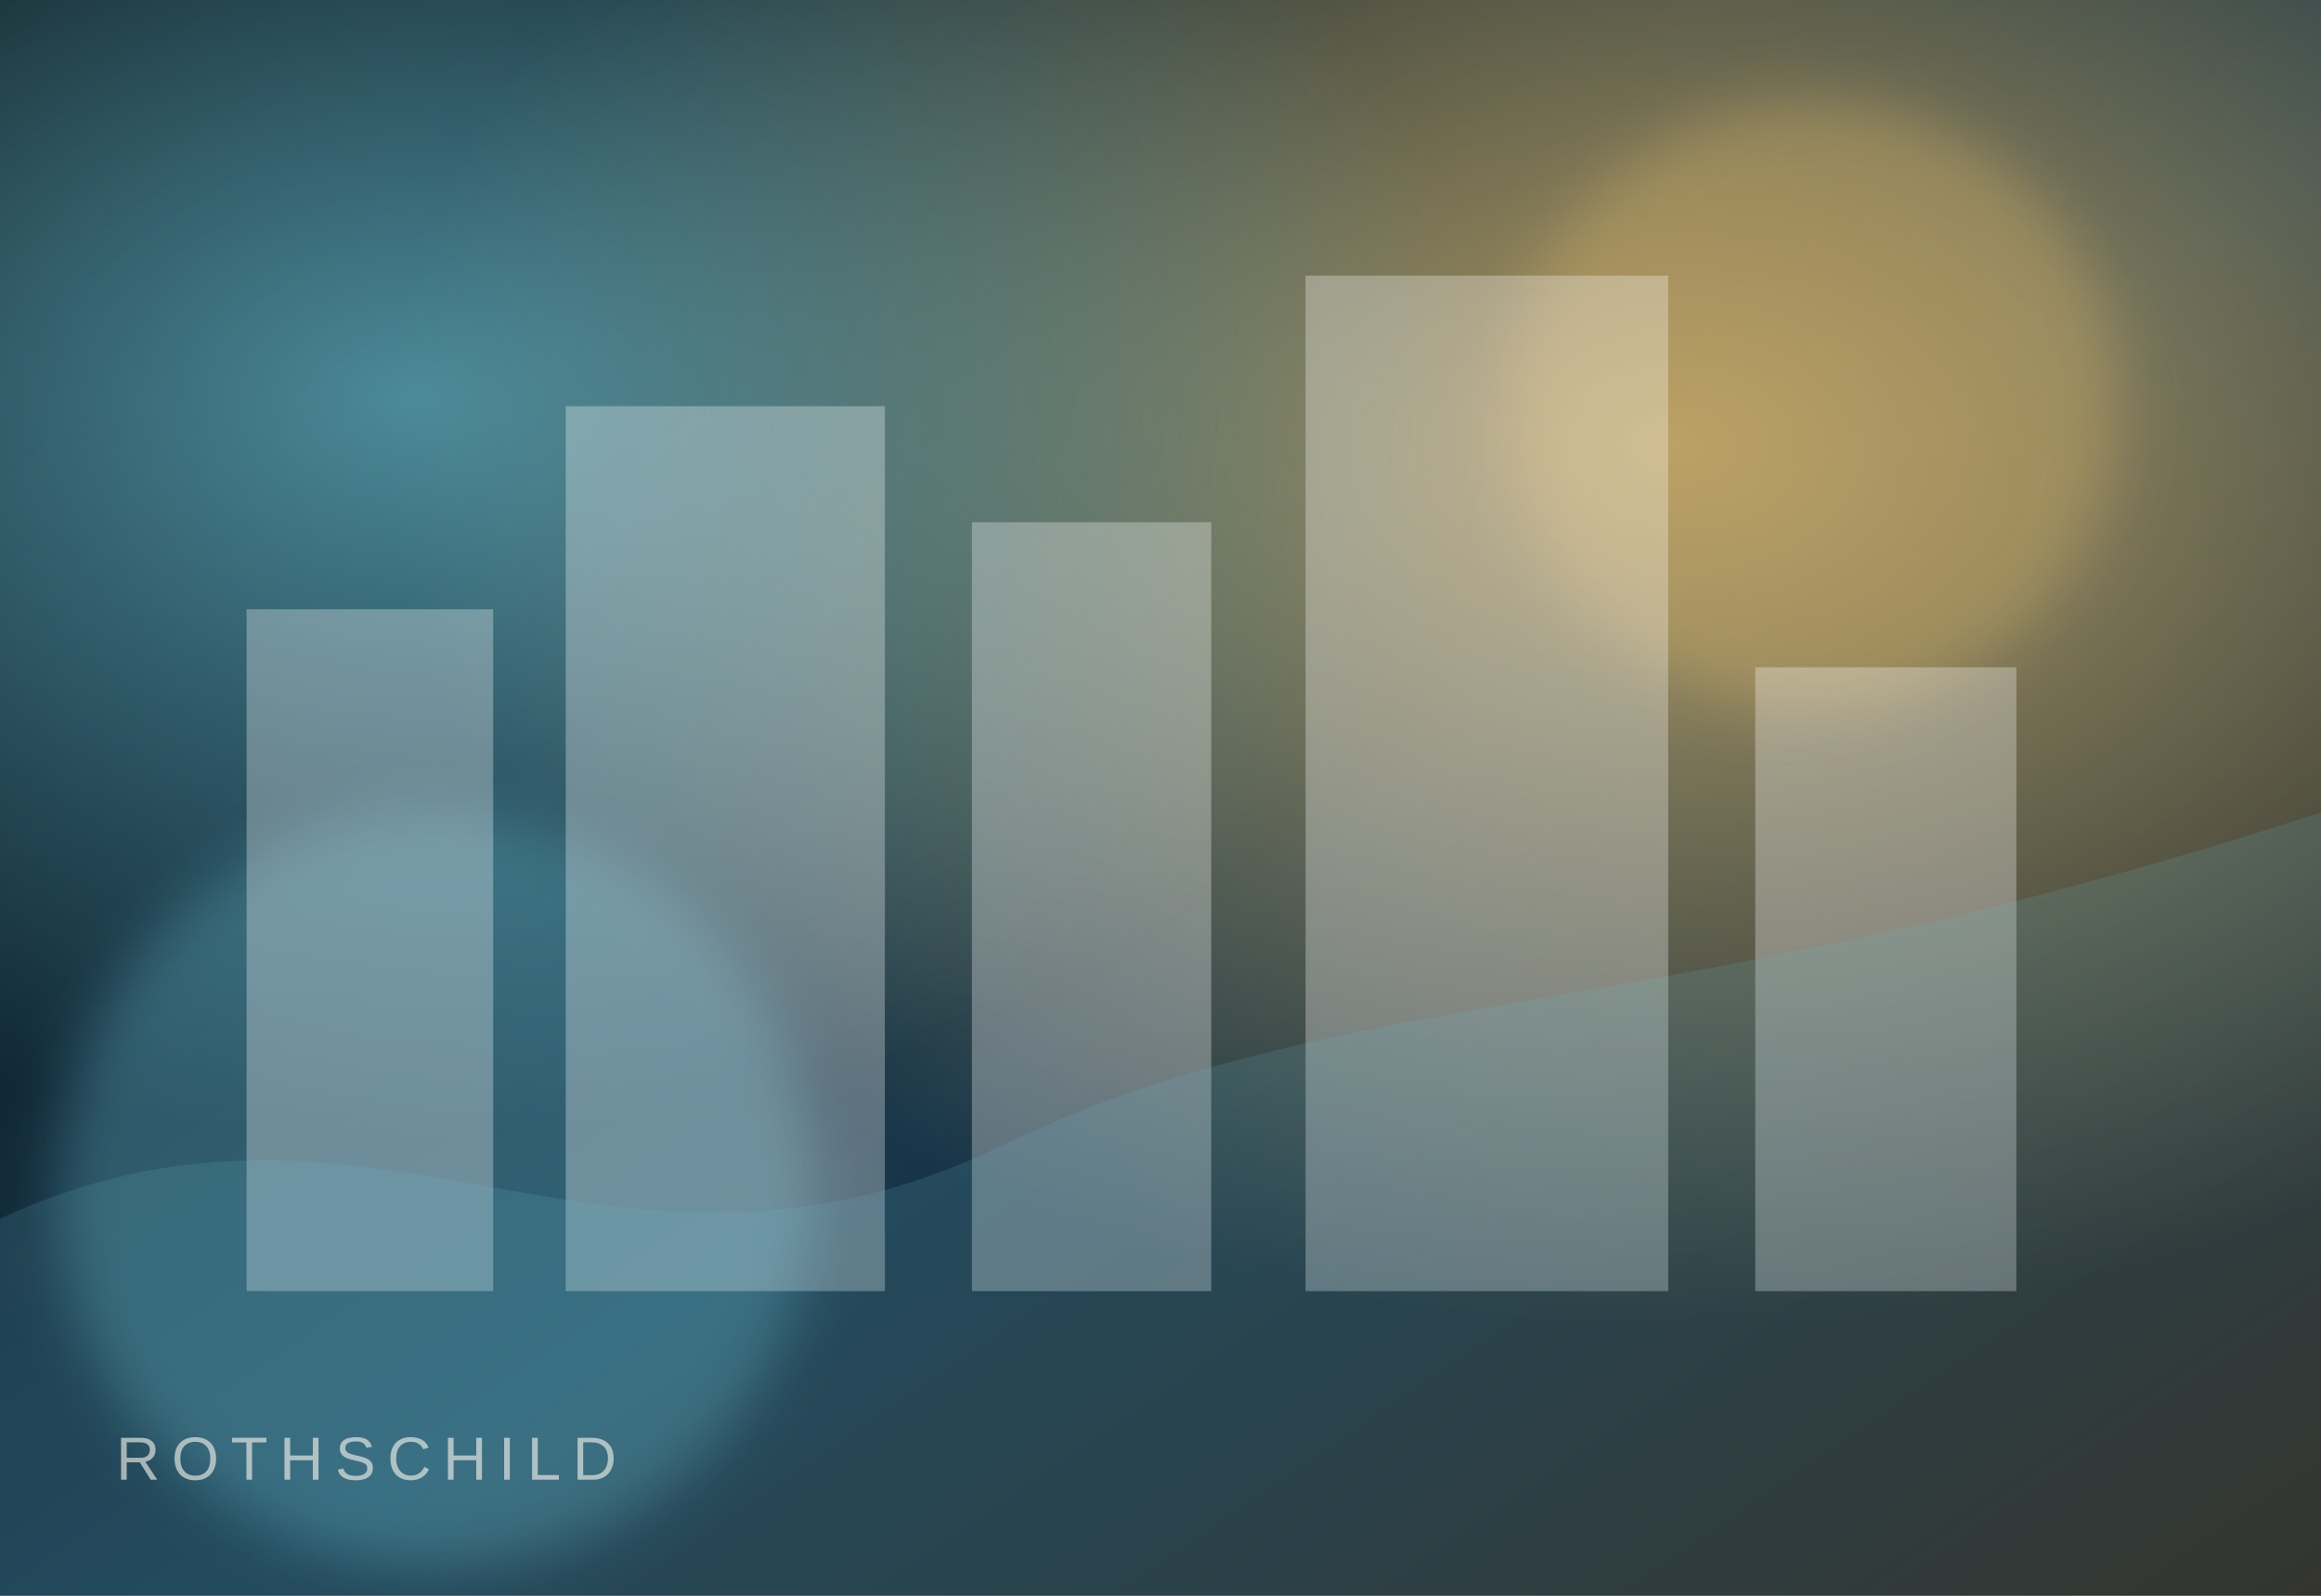
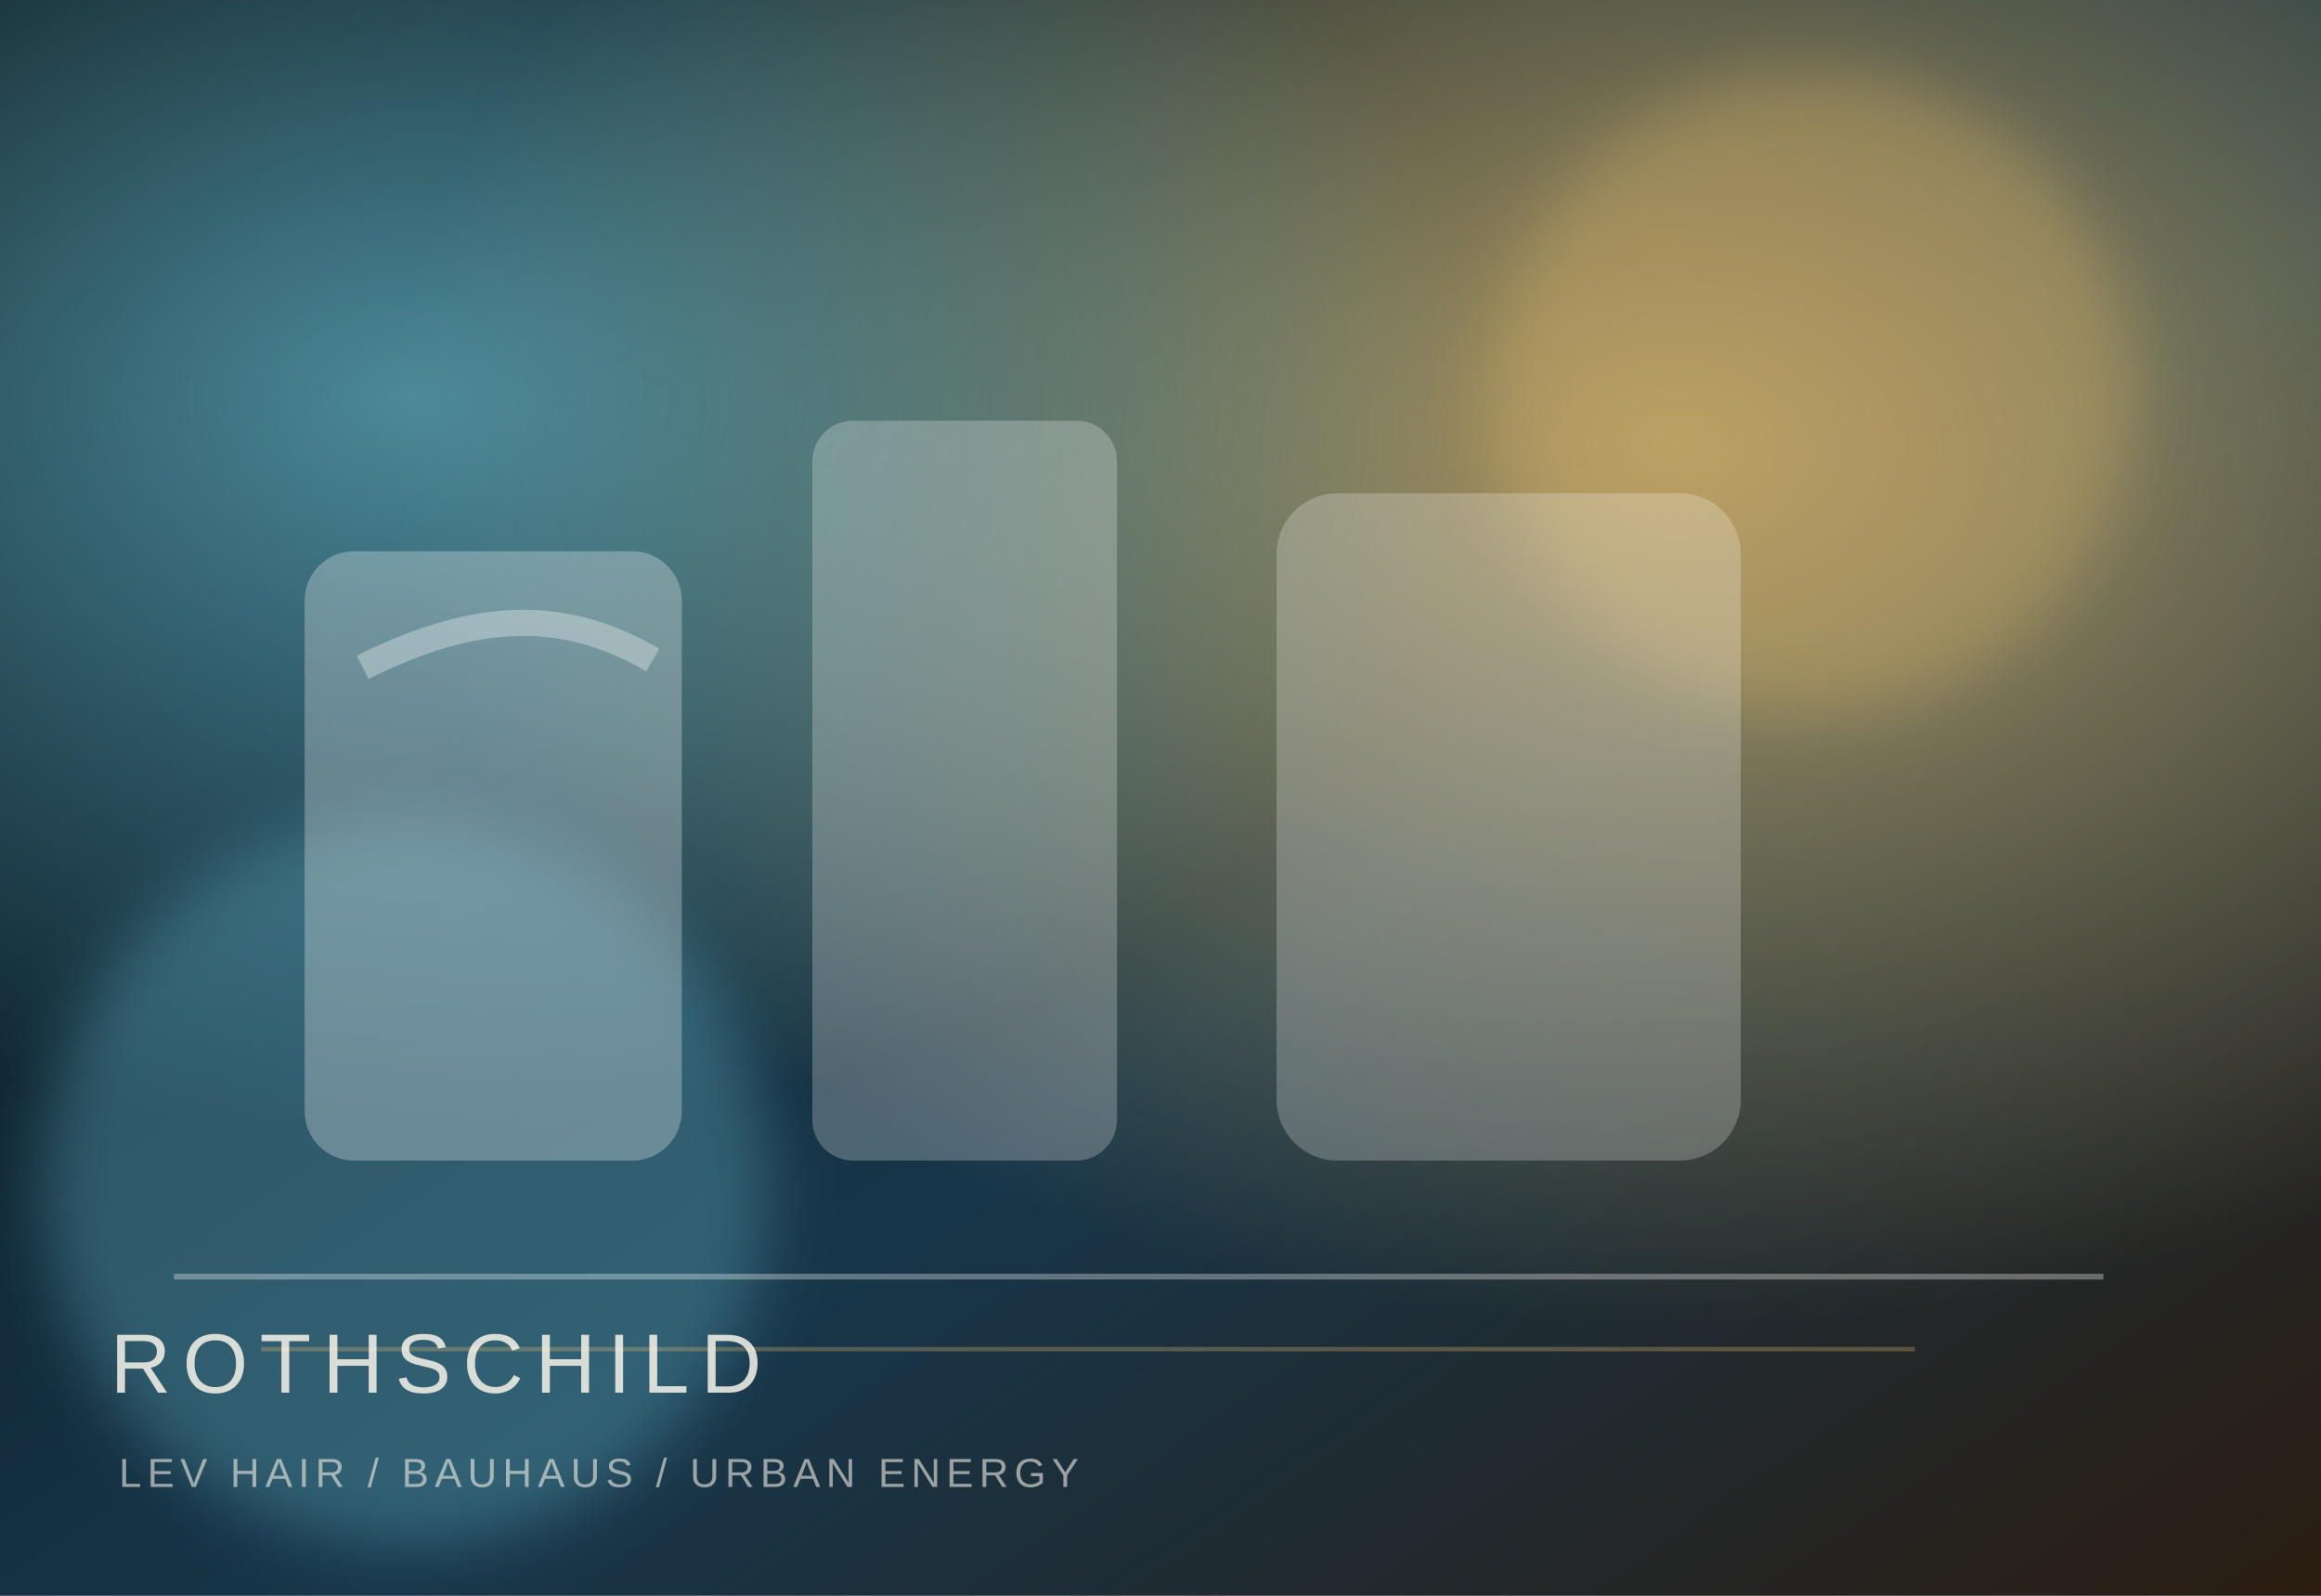
<svg xmlns="http://www.w3.org/2000/svg" width="1600" height="1100" viewBox="0 0 1600 1100">
  <defs>
    <linearGradient id="g" x1="0" y1="0" x2="1" y2="1">
      <stop offset="0" stop-color="#071014" />
-       <stop offset="0.55" stop-color="#17364A" />
+       <stop offset="0.58" stop-color="#17364A" />
      <stop offset="1" stop-color="#2b1d11" />
    </linearGradient>
    <radialGradient id="r" cx="72%" cy="28%" r="55%">
      <stop offset="0" stop-color="#D8B46A" stop-opacity="0.78" />
      <stop offset="1" stop-color="#D8B46A" stop-opacity="0" />
    </radialGradient>
    <radialGradient id="b" cx="18%" cy="25%" r="46%">
      <stop offset="0" stop-color="#66B7C9" stop-opacity="0.70" />
      <stop offset="1" stop-color="#66B7C9" stop-opacity="0" />
    </radialGradient>
    <filter id="blur">
-       <feGaussianBlur stdDeviation="20" />
+       <feGaussianBlur stdDeviation="22" />
    </filter>
  </defs>
  <rect width="1600" height="1100" fill="url(#g)" />
  <rect width="1600" height="1100" fill="url(#r)" />
  <rect width="1600" height="1100" fill="url(#b)" />
  <g opacity="0.34" filter="url(#blur)">
-     <circle cx="300" cy="820" r="260" fill="#66B7C9" />
-     <circle cx="1250" cy="280" r="210" fill="#D8B46A" />
+     <circle cx="280" cy="815" r="250" fill="#66B7C9" />
+     <circle cx="1250" cy="270" r="220" fill="#D8B46A" />
  </g>
-   <g opacity="0.30">
-     <rect x="170" y="420" width="170" height="470" fill="#ffffff" />
-     <rect x="390" y="280" width="220" height="610" fill="#ffffff" />
-     <rect x="670" y="360" width="165" height="530" fill="#ffffff" />
-     <rect x="900" y="190" width="250" height="700" fill="#ffffff" />
-     <rect x="1210" y="460" width="180" height="430" fill="#ffffff" />
+   <g>
+     <rect x="210" y="380" width="260" height="420" rx="34" fill="#ffffff" opacity=".28" />
+     <rect x="560" y="290" width="210" height="510" rx="28" fill="#ffffff" opacity=".24" />
+     <rect x="880" y="340" width="320" height="460" rx="42" fill="#ffffff" opacity=".23" />
+     <path d="M250 460 C330 420 390 420 450 455" stroke="#ffffff" stroke-width="18" opacity=".32" fill="none" />
  </g>
-   <path d="M0 840 C260 720 420 920 690 790 C930 675 1140 710 1600 560 L1600 1100 L0 1100 Z" fill="#66B7C9" opacity="0.16" />
-   <text x="80" y="1020" fill="#F7F3EA" opacity="0.62" font-family="Arial" font-size="42" letter-spacing="8">ROTHSCHILD</text>
+   <g opacity=".32">
+     <line x1="120" y1="880" x2="1450" y2="880" stroke="#ffffff" stroke-width="4" />
+     <line x1="180" y1="930" x2="1320" y2="930" stroke="#D8B46A" stroke-width="3" />
+   </g>
+   <text x="76" y="960" fill="#F7F3EA" opacity="0.85" font-family="Arial" font-size="58" letter-spacing="8">ROTHSCHILD</text>
+   <text x="82" y="1025" fill="#F7F3EA" opacity="0.58" font-family="Arial" font-size="28" letter-spacing="4">LEV HAIR / BAUHAUS / URBAN ENERGY</text>
</svg>
